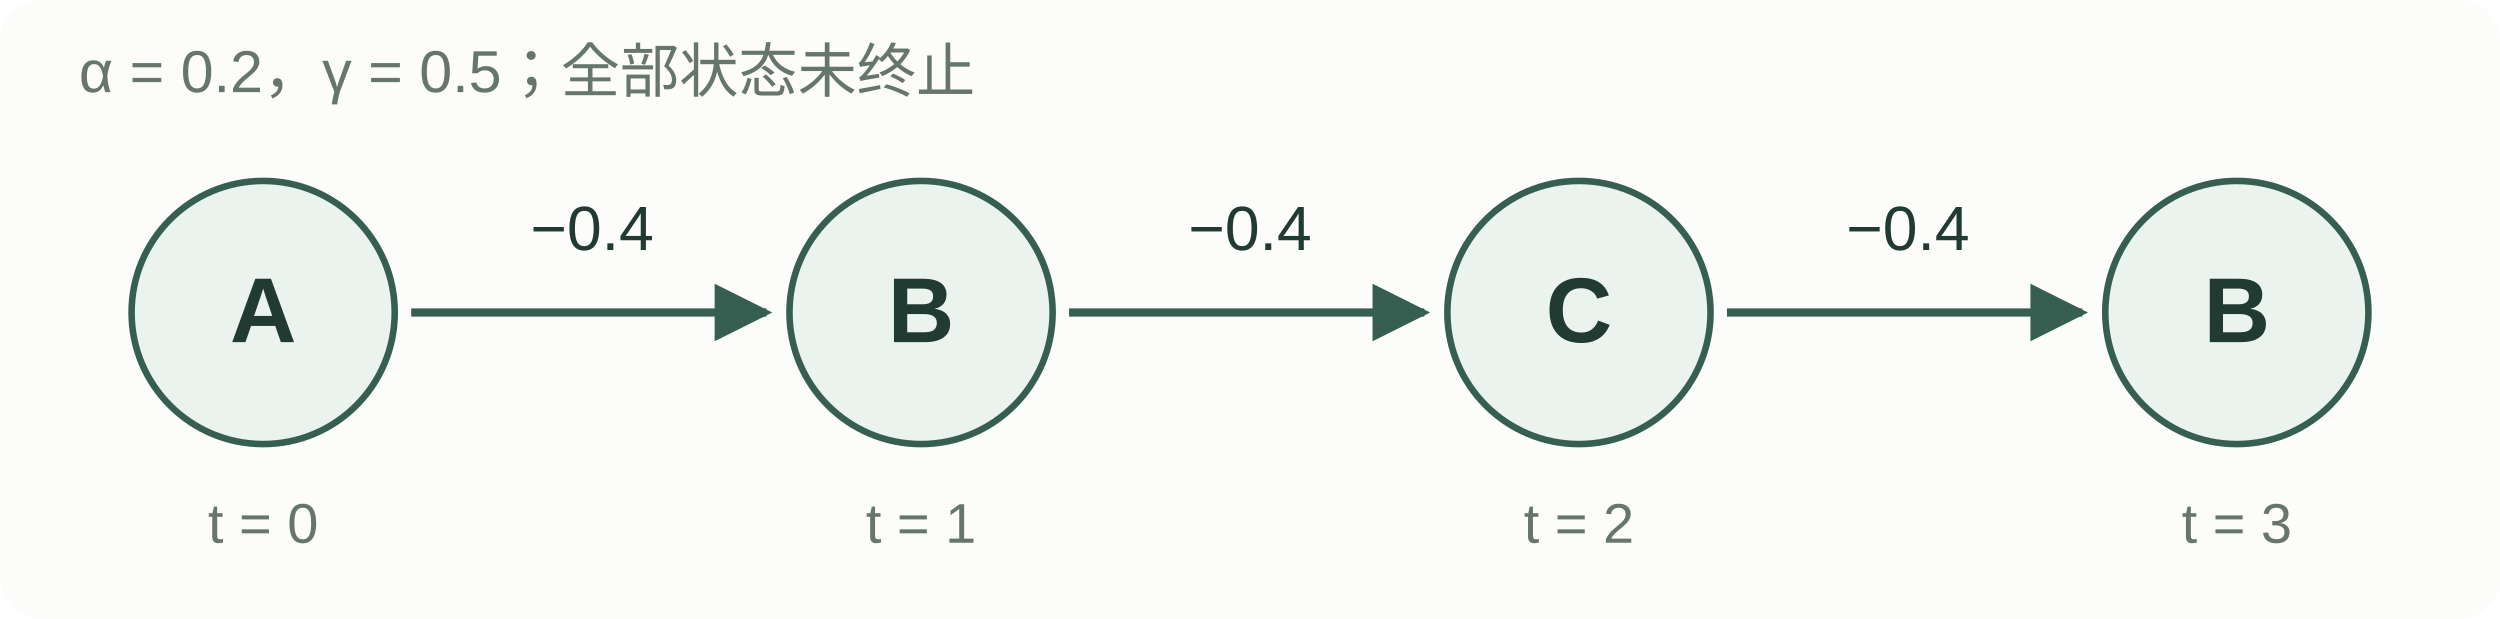
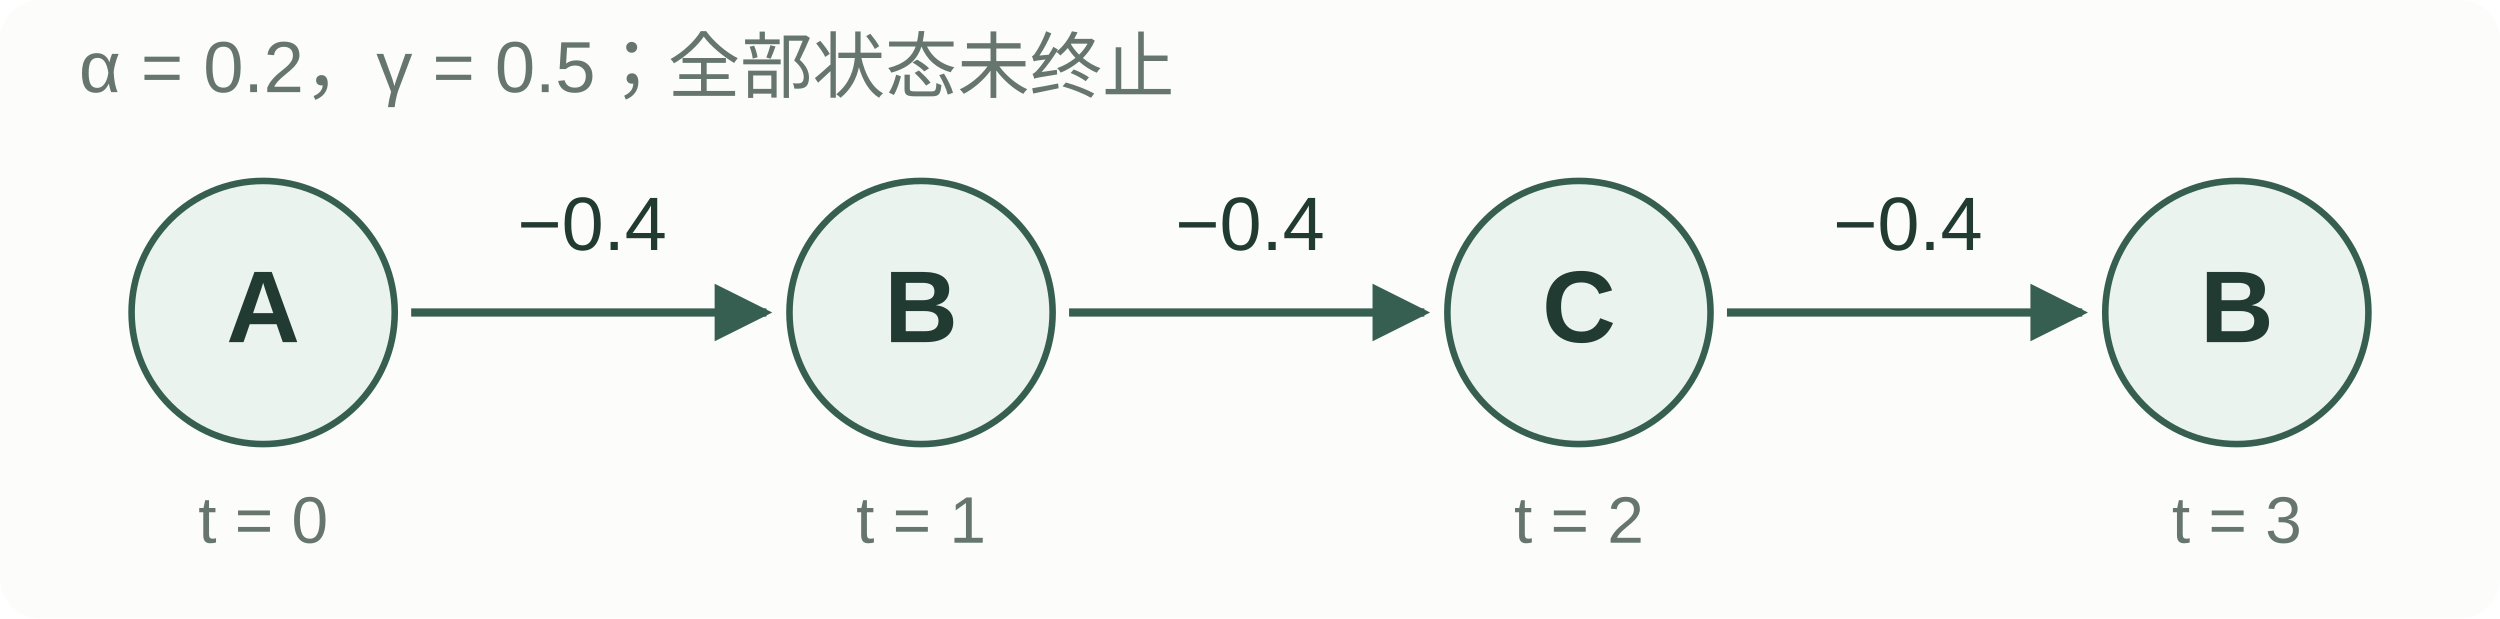
<svg xmlns="http://www.w3.org/2000/svg" viewBox="0 0 760 188" role="img" aria-labelledby="title">
  <defs>
    <marker id="arrow" viewBox="0 0 10 10" refX="9" refY="5" markerWidth="7" markerHeight="7" orient="auto-start-reverse">
      <path d="M0 0 L10 5 L0 10 Z" fill="#365f51" />
    </marker>
    <marker id="fast" viewBox="0 0 10 10" refX="9" refY="5" markerWidth="7" markerHeight="7" orient="auto-start-reverse">
      <path d="M0 0 L10 5 L0 10 Z" fill="#3063a1" />
    </marker>
  </defs>
  <rect width="760" height="188" rx="12" fill="#fcfdfb" />
  <g font-family="Arial, PingFang SC, Microsoft YaHei, sans-serif">
-     <text x="24" y="28" font-size="18" text-anchor="start" fill="#66766e" font-weight="400">α = 0.2，γ = 0.5；全部状态未终止</text>
+     <text x="24" y="28" font-size="22" text-anchor="start" fill="#66766e" font-weight="400">α = 0.2，γ = 0.5；全部状态未终止</text>
    <circle cx="80" cy="95" r="40" fill="#eaf3ee" stroke="#365f51" stroke-width="2" />
-     <text x="80" y="104" font-size="28" text-anchor="middle" fill="#213b33" font-weight="600">A</text>
-     <text x="80" y="165" font-size="17" text-anchor="middle" fill="#66766e" font-weight="400">t = 0</text>
+     <text x="80" y="104" font-size="31" text-anchor="middle" fill="#213b33" font-weight="600">A</text>
+     <text x="80" y="165" font-size="20" text-anchor="middle" fill="#66766e" font-weight="400">t = 0</text>
    <path d="M125 95 H233" stroke="#365f51" stroke-width="2.5" marker-end="url(#arrow)" />
-     <text x="180" y="76" font-size="19" text-anchor="middle" fill="#213b33" font-weight="400">−0.4</text>
+     <text x="180" y="76" font-size="23" text-anchor="middle" fill="#213b33" font-weight="400">−0.4</text>
    <circle cx="280" cy="95" r="40" fill="#eaf3ee" stroke="#365f51" stroke-width="2" />
-     <text x="280" y="104" font-size="28" text-anchor="middle" fill="#213b33" font-weight="600">B</text>
-     <text x="280" y="165" font-size="17" text-anchor="middle" fill="#66766e" font-weight="400">t = 1</text>
+     <text x="280" y="104" font-size="31" text-anchor="middle" fill="#213b33" font-weight="600">B</text>
+     <text x="280" y="165" font-size="20" text-anchor="middle" fill="#66766e" font-weight="400">t = 1</text>
    <path d="M325 95 H433" stroke="#365f51" stroke-width="2.5" marker-end="url(#arrow)" />
-     <text x="380" y="76" font-size="19" text-anchor="middle" fill="#213b33" font-weight="400">−0.4</text>
+     <text x="380" y="76" font-size="23" text-anchor="middle" fill="#213b33" font-weight="400">−0.4</text>
    <circle cx="480" cy="95" r="40" fill="#eaf3ee" stroke="#365f51" stroke-width="2" />
-     <text x="480" y="104" font-size="28" text-anchor="middle" fill="#213b33" font-weight="600">C</text>
-     <text x="480" y="165" font-size="17" text-anchor="middle" fill="#66766e" font-weight="400">t = 2</text>
+     <text x="480" y="104" font-size="31" text-anchor="middle" fill="#213b33" font-weight="600">C</text>
+     <text x="480" y="165" font-size="20" text-anchor="middle" fill="#66766e" font-weight="400">t = 2</text>
    <path d="M525 95 H633" stroke="#365f51" stroke-width="2.5" marker-end="url(#arrow)" />
-     <text x="580" y="76" font-size="19" text-anchor="middle" fill="#213b33" font-weight="400">−0.4</text>
+     <text x="580" y="76" font-size="23" text-anchor="middle" fill="#213b33" font-weight="400">−0.4</text>
    <circle cx="680" cy="95" r="40" fill="#eaf3ee" stroke="#365f51" stroke-width="2" />
-     <text x="680" y="104" font-size="28" text-anchor="middle" fill="#213b33" font-weight="600">B</text>
-     <text x="680" y="165" font-size="17" text-anchor="middle" fill="#66766e" font-weight="400">t = 3</text>
+     <text x="680" y="104" font-size="31" text-anchor="middle" fill="#213b33" font-weight="600">B</text>
+     <text x="680" y="165" font-size="20" text-anchor="middle" fill="#66766e" font-weight="400">t = 3</text>
  </g>
</svg>
